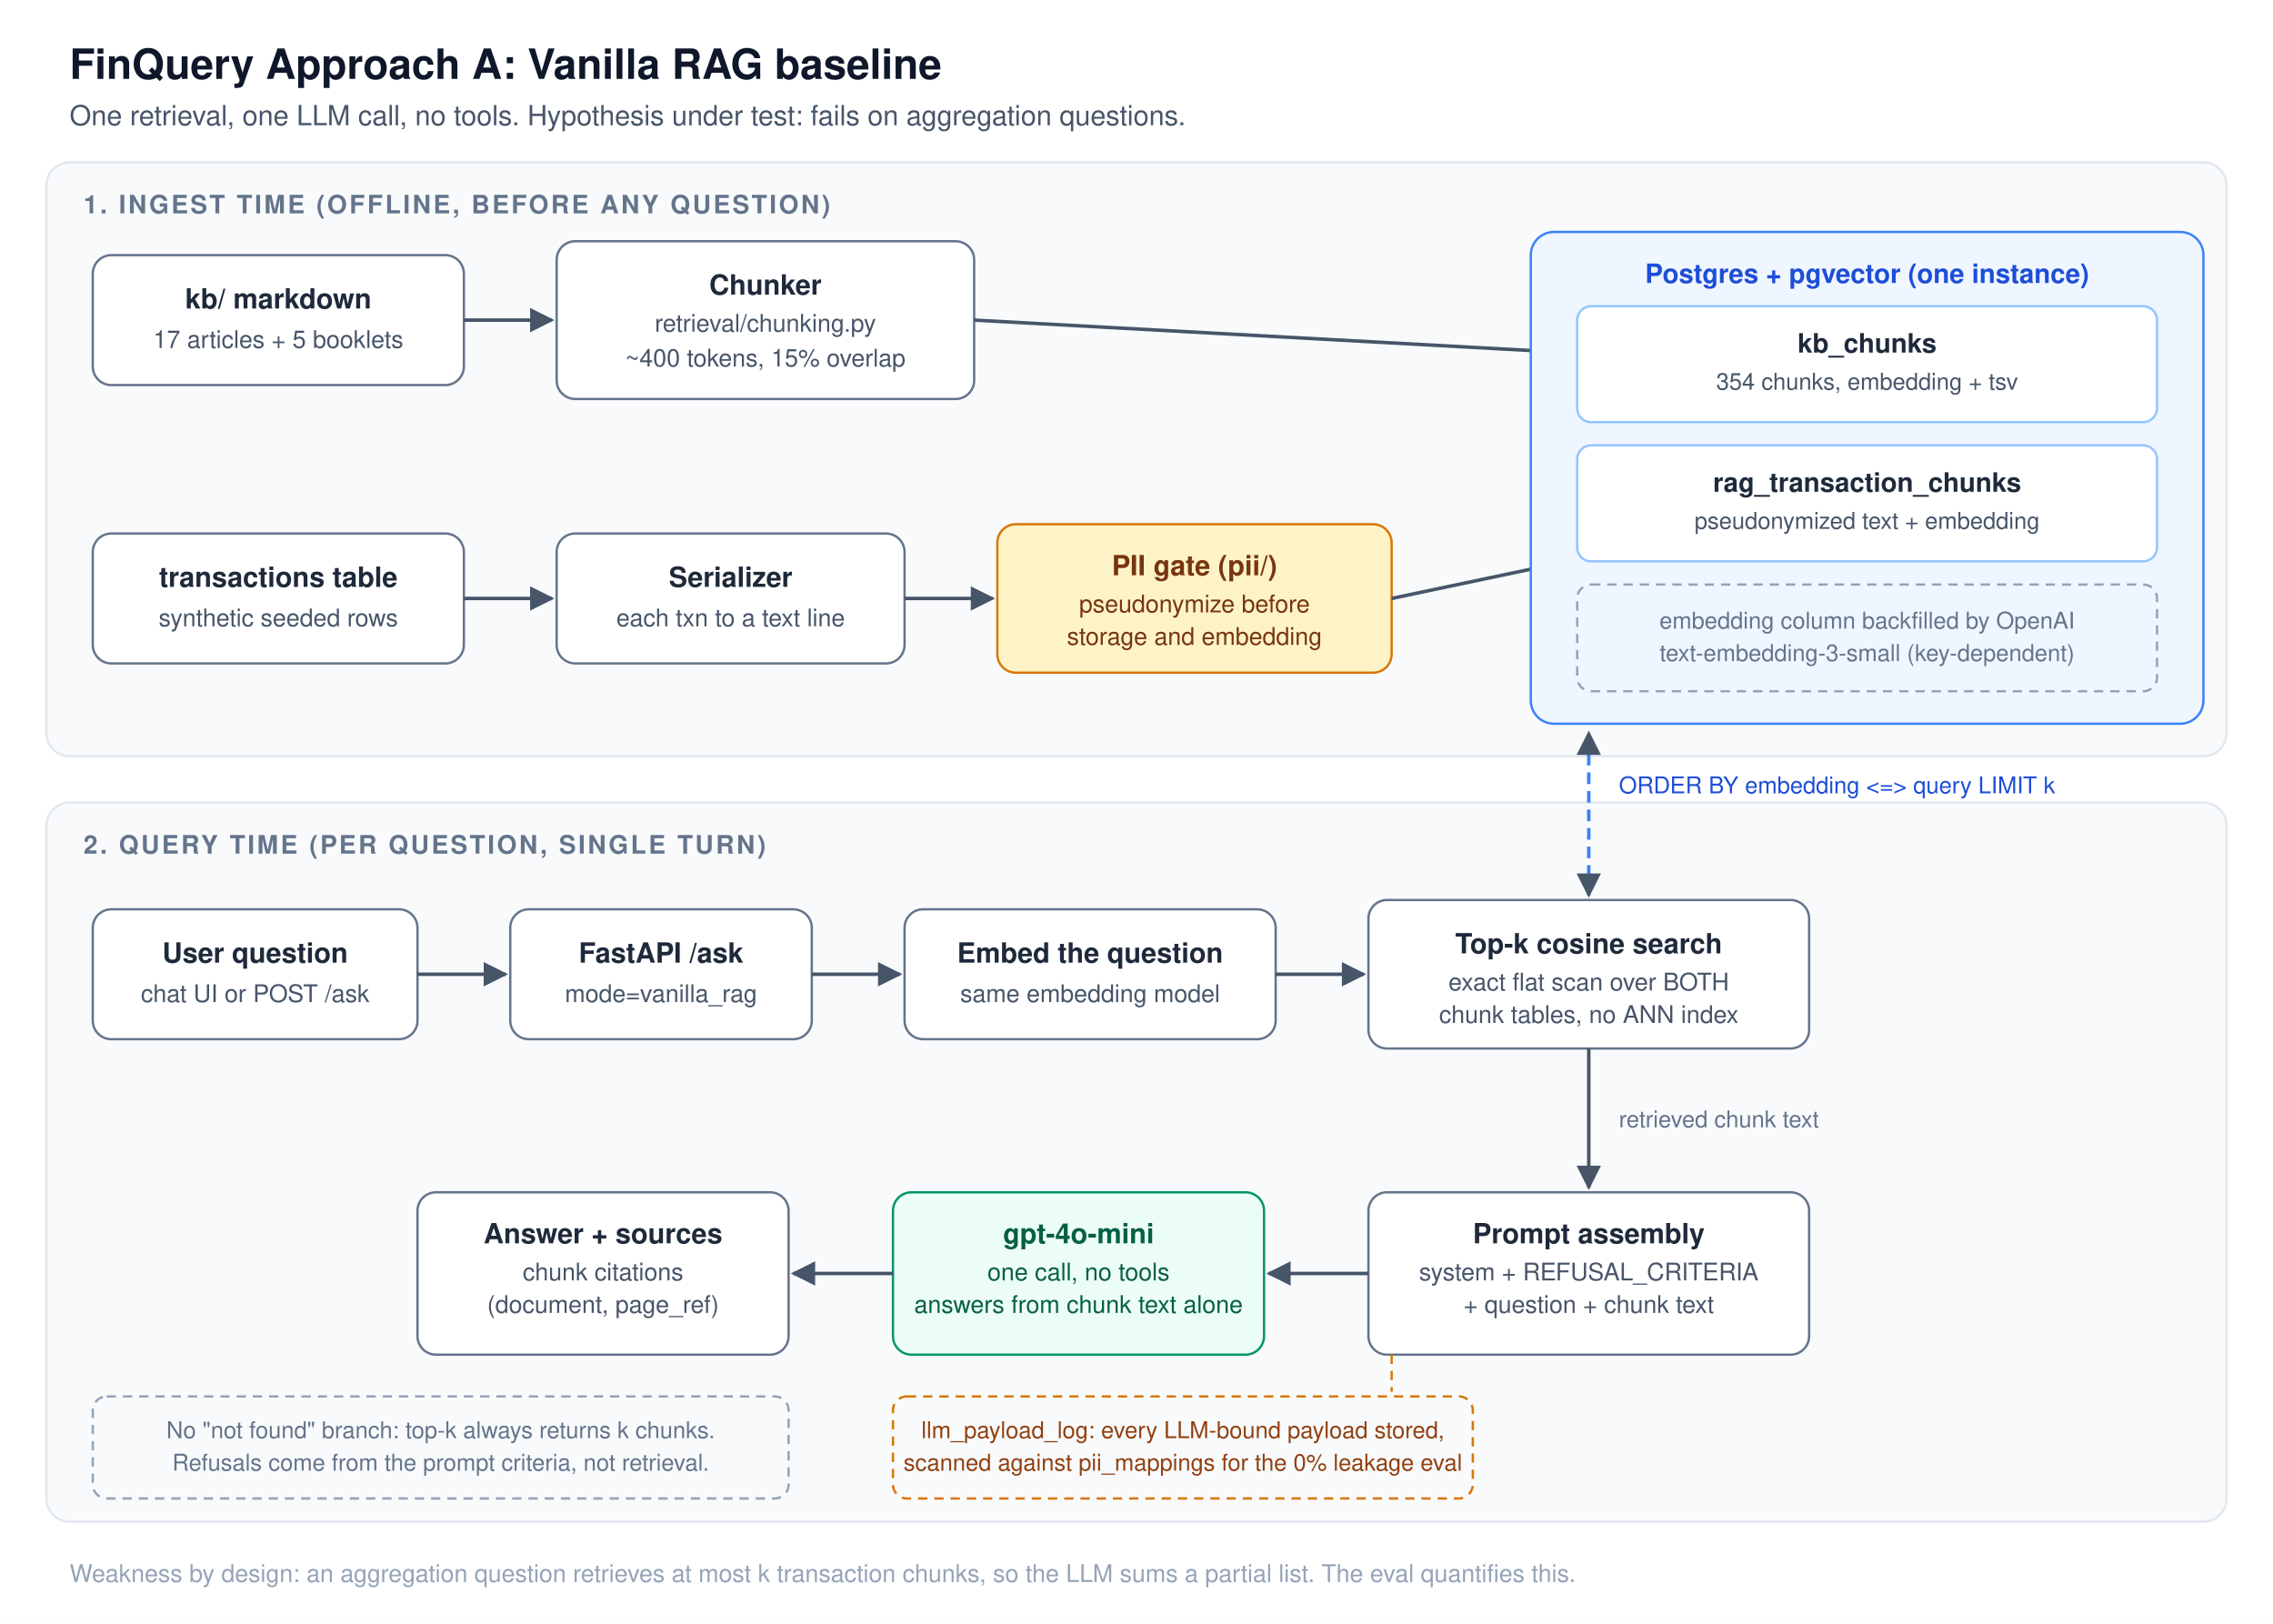
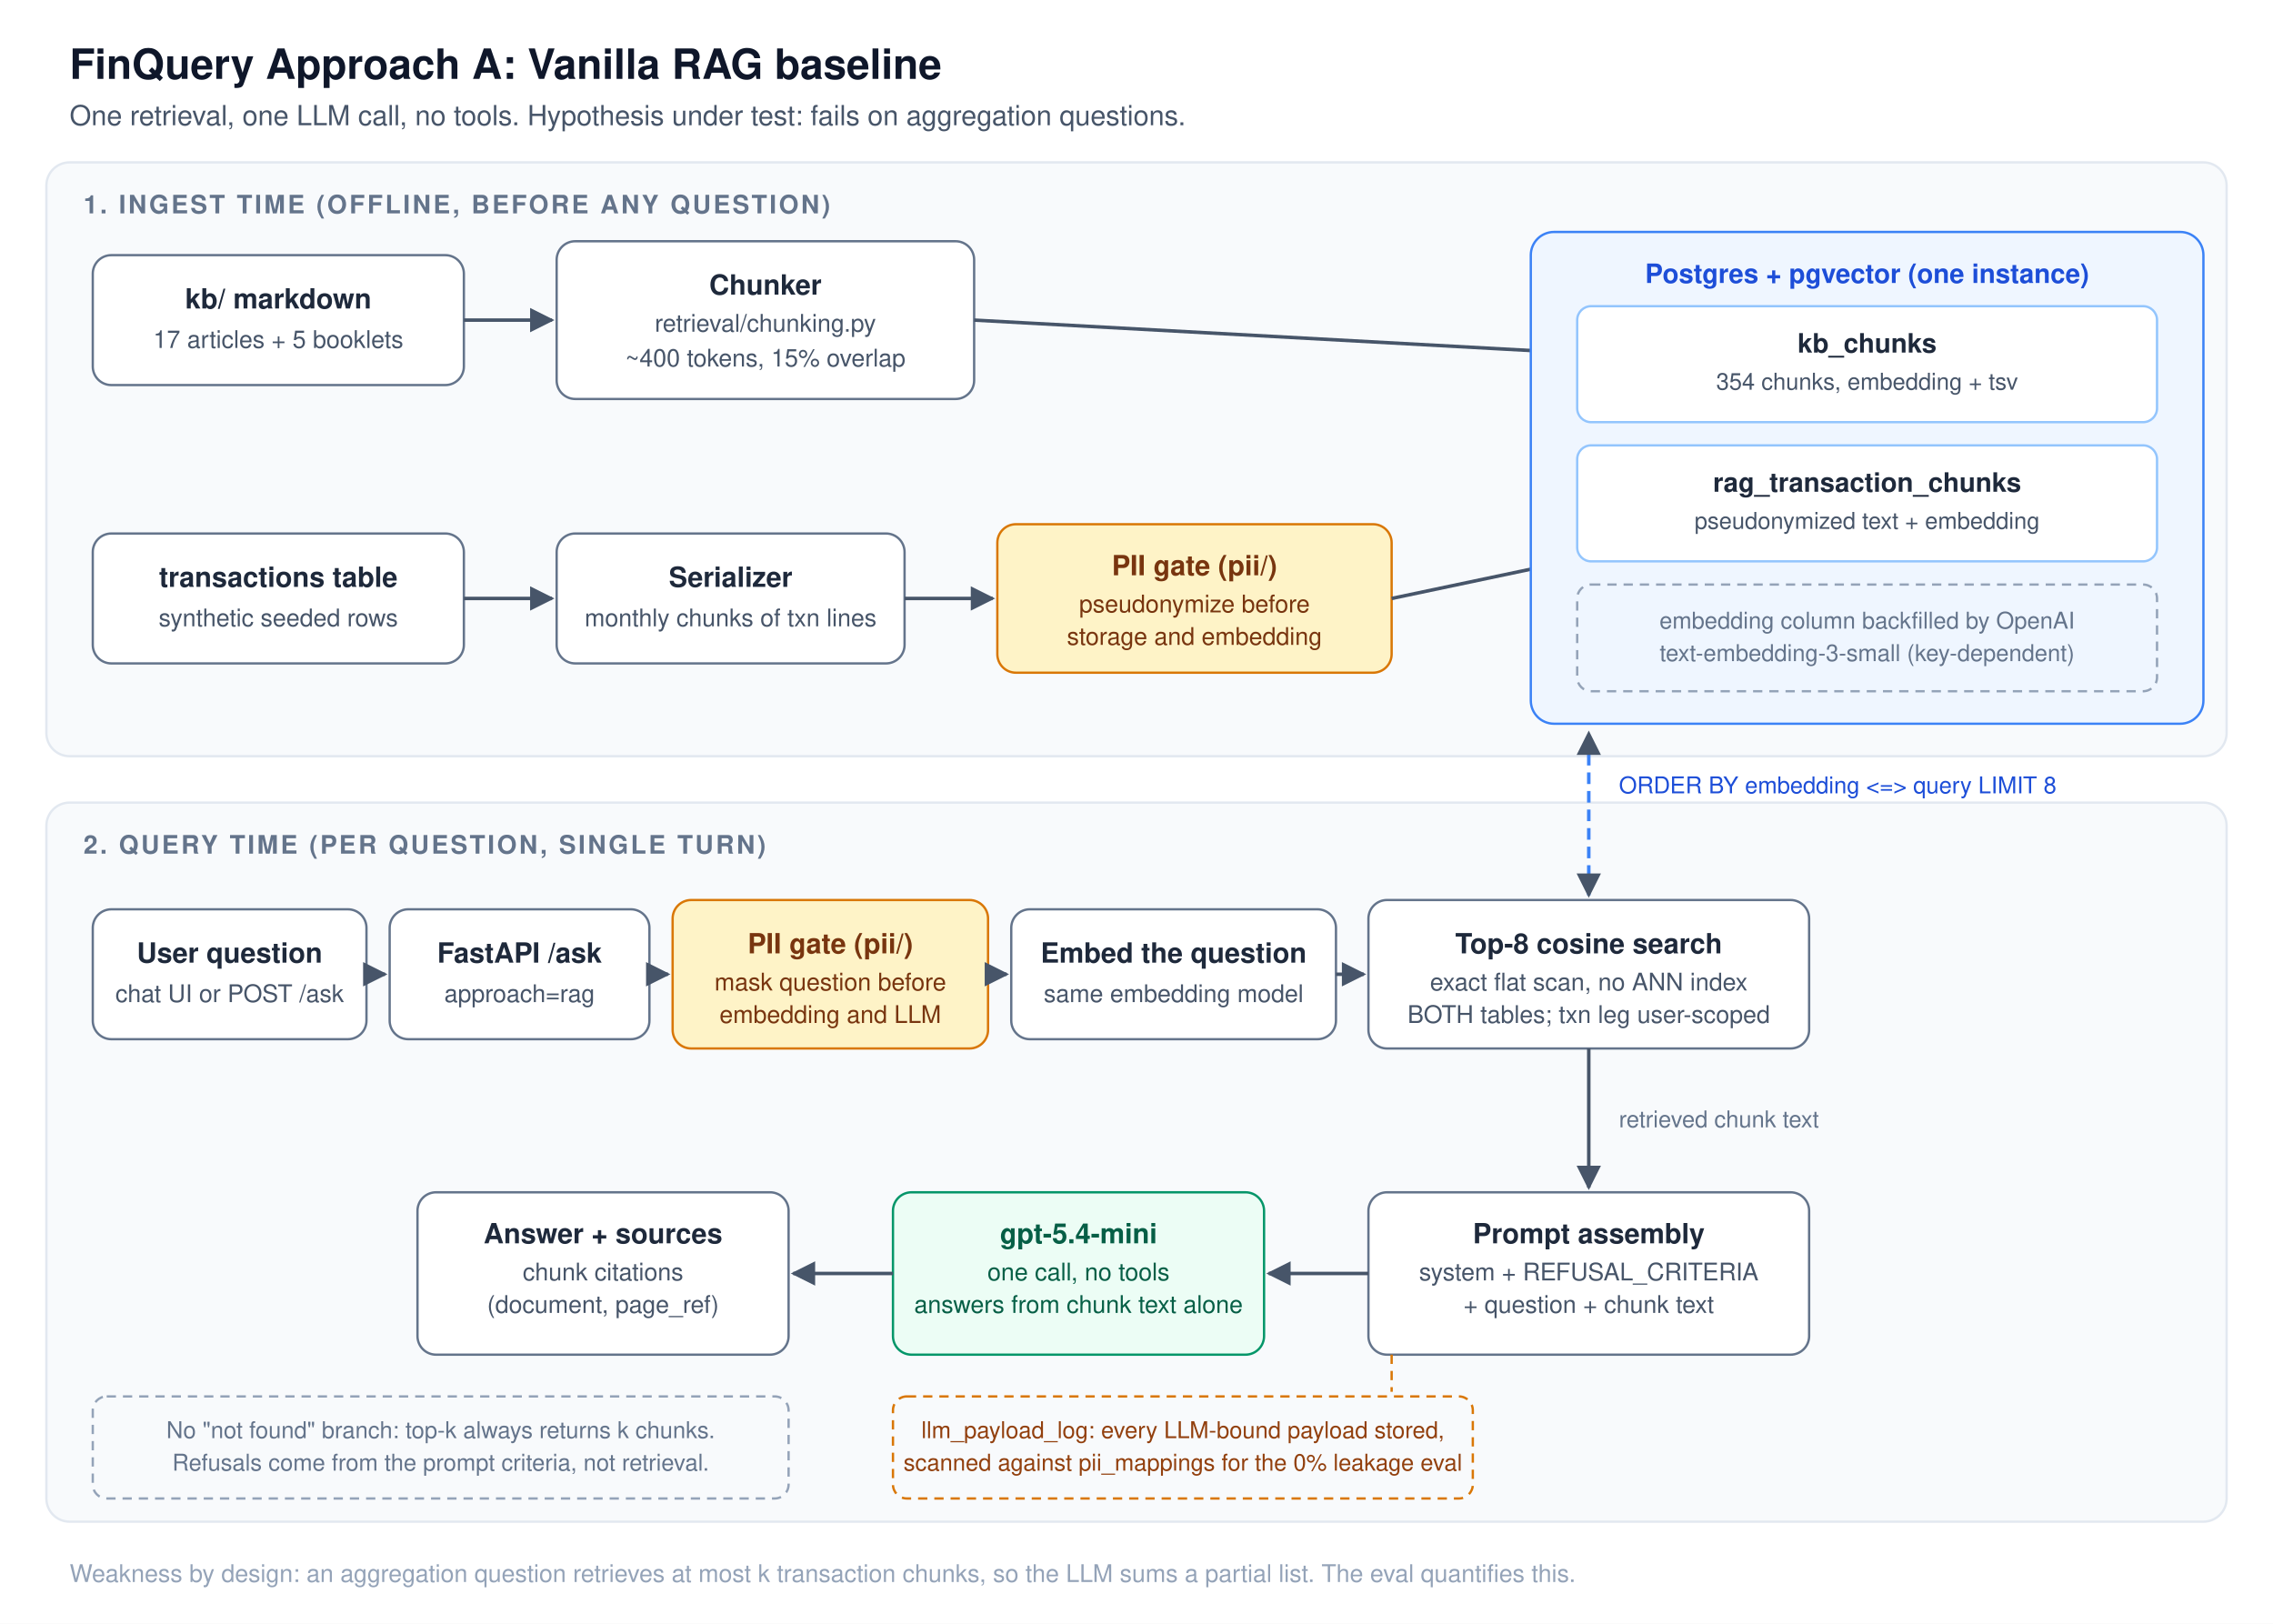
<svg xmlns="http://www.w3.org/2000/svg" width="980" height="700" viewBox="0 0 980 700" font-family="-apple-system, 'Segoe UI', Helvetica, Arial, sans-serif">
  <defs>
    <marker id="arrow" viewBox="0 0 10 10" refX="9" refY="5" markerWidth="7" markerHeight="7" orient="auto-start-reverse">
      <path d="M0,0 L10,5 L0,10 z" fill="#475569" />
    </marker>
  </defs>
  <rect width="980" height="700" fill="#ffffff" />
  <text x="30" y="34" font-size="18" font-weight="700" fill="#0f172a">FinQuery Approach A: Vanilla RAG baseline</text>
  <text x="30" y="54" font-size="12" fill="#475569">One retrieval, one LLM call, no tools. Hypothesis under test: fails on aggregation questions.</text>
  <rect x="20" y="70" width="940" height="256" rx="10" fill="#f8fafc" stroke="#e2e8f0" />
  <text x="36" y="92" font-size="11" font-weight="700" letter-spacing="1" fill="#64748b">1. INGEST TIME (OFFLINE, BEFORE ANY QUESTION)</text>
  <rect x="40" y="110" width="160" height="56" rx="8" fill="#ffffff" stroke="#64748b" />
  <text x="120" y="133" font-size="12" font-weight="600" fill="#1e293b" text-anchor="middle">kb/ markdown</text>
  <text x="120" y="150" font-size="10.5" fill="#475569" text-anchor="middle">17 articles + 5 booklets</text>
  <line x1="200" y1="138" x2="238" y2="138" stroke="#475569" stroke-width="1.5" marker-end="url(#arrow)" />
  <rect x="240" y="104" width="180" height="68" rx="8" fill="#ffffff" stroke="#64748b" />
  <text x="330" y="127" font-size="12" font-weight="600" fill="#1e293b" text-anchor="middle">Chunker</text>
  <text x="330" y="143" font-size="10.5" fill="#475569" text-anchor="middle">retrieval/chunking.py</text>
  <text x="330" y="158" font-size="10.5" fill="#475569" text-anchor="middle">~400 tokens, 15% overlap</text>
  <line x1="420" y1="138" x2="676" y2="152" stroke="#475569" stroke-width="1.5" marker-end="url(#arrow)" />
  <rect x="40" y="230" width="160" height="56" rx="8" fill="#ffffff" stroke="#64748b" />
  <text x="120" y="253" font-size="12" font-weight="600" fill="#1e293b" text-anchor="middle">transactions table</text>
  <text x="120" y="270" font-size="10.5" fill="#475569" text-anchor="middle">synthetic seeded rows</text>
  <line x1="200" y1="258" x2="238" y2="258" stroke="#475569" stroke-width="1.5" marker-end="url(#arrow)" />
  <rect x="240" y="230" width="150" height="56" rx="8" fill="#ffffff" stroke="#64748b" />
  <text x="315" y="253" font-size="12" font-weight="600" fill="#1e293b" text-anchor="middle">Serializer</text>
-   <text x="315" y="270" font-size="10.5" fill="#475569" text-anchor="middle">each txn to a text line</text>
+   <text x="315" y="270" font-size="10.5" fill="#475569" text-anchor="middle">monthly chunks of txn lines</text>
  <line x1="390" y1="258" x2="428" y2="258" stroke="#475569" stroke-width="1.5" marker-end="url(#arrow)" />
  <rect x="430" y="226" width="170" height="64" rx="8" fill="#fef3c7" stroke="#d97706" />
  <text x="515" y="248" font-size="12" font-weight="600" fill="#78350f" text-anchor="middle">PII gate (pii/)</text>
  <text x="515" y="264" font-size="10.5" fill="#78350f" text-anchor="middle">pseudonymize before</text>
  <text x="515" y="278" font-size="10.5" fill="#78350f" text-anchor="middle">storage and embedding</text>
  <line x1="600" y1="258" x2="676" y2="242" stroke="#475569" stroke-width="1.5" marker-end="url(#arrow)" />
  <rect x="660" y="100" width="290" height="212" rx="10" fill="#eff6ff" stroke="#3b82f6" />
  <text x="805" y="122" font-size="11.5" font-weight="700" fill="#1d4ed8" text-anchor="middle">Postgres + pgvector (one instance)</text>
  <rect x="680" y="132" width="250" height="50" rx="6" fill="#ffffff" stroke="#93c5fd" />
  <text x="805" y="152" font-size="11.5" font-weight="600" fill="#1e293b" text-anchor="middle">kb_chunks</text>
  <text x="805" y="168" font-size="10" fill="#475569" text-anchor="middle">354 chunks, embedding + tsv</text>
  <rect x="680" y="192" width="250" height="50" rx="6" fill="#ffffff" stroke="#93c5fd" />
  <text x="805" y="212" font-size="11.5" font-weight="600" fill="#1e293b" text-anchor="middle">rag_transaction_chunks</text>
  <text x="805" y="228" font-size="10" fill="#475569" text-anchor="middle">pseudonymized text + embedding</text>
  <rect x="680" y="252" width="250" height="46" rx="6" fill="none" stroke="#94a3b8" stroke-dasharray="4 3" />
  <text x="805" y="271" font-size="10" fill="#64748b" text-anchor="middle">embedding column backfilled by OpenAI</text>
  <text x="805" y="285" font-size="10" fill="#64748b" text-anchor="middle">text-embedding-3-small (key-dependent)</text>
  <rect x="20" y="346" width="940" height="310" rx="10" fill="#f8fafc" stroke="#e2e8f0" />
  <text x="36" y="368" font-size="11" font-weight="700" letter-spacing="1" fill="#64748b">2. QUERY TIME (PER QUESTION, SINGLE TURN)</text>
-   <rect x="40" y="392" width="140" height="56" rx="8" fill="#ffffff" stroke="#64748b" />
-   <text x="110" y="415" font-size="12" font-weight="600" fill="#1e293b" text-anchor="middle">User question</text>
-   <text x="110" y="432" font-size="10.5" fill="#475569" text-anchor="middle">chat UI or POST /ask</text>
-   <line x1="180" y1="420" x2="218" y2="420" stroke="#475569" stroke-width="1.5" marker-end="url(#arrow)" />
-   <rect x="220" y="392" width="130" height="56" rx="8" fill="#ffffff" stroke="#64748b" />
-   <text x="285" y="415" font-size="12" font-weight="600" fill="#1e293b" text-anchor="middle">FastAPI /ask</text>
-   <text x="285" y="432" font-size="10.5" fill="#475569" text-anchor="middle">mode=vanilla_rag</text>
-   <line x1="350" y1="420" x2="388" y2="420" stroke="#475569" stroke-width="1.5" marker-end="url(#arrow)" />
-   <rect x="390" y="392" width="160" height="56" rx="8" fill="#ffffff" stroke="#64748b" />
-   <text x="470" y="415" font-size="12" font-weight="600" fill="#1e293b" text-anchor="middle">Embed the question</text>
-   <text x="470" y="432" font-size="10.5" fill="#475569" text-anchor="middle">same embedding model</text>
-   <line x1="550" y1="420" x2="588" y2="420" stroke="#475569" stroke-width="1.5" marker-end="url(#arrow)" />
+   <rect x="40" y="392" width="118" height="56" rx="8" fill="#ffffff" stroke="#64748b" />
+   <text x="99" y="415" font-size="12" font-weight="600" fill="#1e293b" text-anchor="middle">User question</text>
+   <text x="99" y="432" font-size="10.5" fill="#475569" text-anchor="middle">chat UI or POST /ask</text>
+   <line x1="158" y1="420" x2="166" y2="420" stroke="#475569" stroke-width="1.5" marker-end="url(#arrow)" />
+   <rect x="168" y="392" width="112" height="56" rx="8" fill="#ffffff" stroke="#64748b" />
+   <text x="224" y="415" font-size="12" font-weight="600" fill="#1e293b" text-anchor="middle">FastAPI /ask</text>
+   <text x="224" y="432" font-size="10.5" fill="#475569" text-anchor="middle">approach=rag</text>
+   <line x1="280" y1="420" x2="288" y2="420" stroke="#475569" stroke-width="1.5" marker-end="url(#arrow)" />
+   <rect x="290" y="388" width="136" height="64" rx="8" fill="#fef3c7" stroke="#d97706" />
+   <text x="358" y="411" font-size="12" font-weight="600" fill="#78350f" text-anchor="middle">PII gate (pii/)</text>
+   <text x="358" y="427" font-size="10.5" fill="#78350f" text-anchor="middle">mask question before</text>
+   <text x="358" y="441" font-size="10.5" fill="#78350f" text-anchor="middle">embedding and LLM</text>
+   <line x1="426" y1="420" x2="434" y2="420" stroke="#475569" stroke-width="1.5" marker-end="url(#arrow)" />
+   <rect x="436" y="392" width="140" height="56" rx="8" fill="#ffffff" stroke="#64748b" />
+   <text x="506" y="415" font-size="12" font-weight="600" fill="#1e293b" text-anchor="middle">Embed the question</text>
+   <text x="506" y="432" font-size="10.5" fill="#475569" text-anchor="middle">same embedding model</text>
+   <line x1="576" y1="420" x2="588" y2="420" stroke="#475569" stroke-width="1.5" marker-end="url(#arrow)" />
  <rect x="590" y="388" width="190" height="64" rx="8" fill="#ffffff" stroke="#64748b" />
-   <text x="685" y="411" font-size="12" font-weight="600" fill="#1e293b" text-anchor="middle">Top-k cosine search</text>
-   <text x="685" y="427" font-size="10.5" fill="#475569" text-anchor="middle">exact flat scan over BOTH</text>
-   <text x="685" y="441" font-size="10.5" fill="#475569" text-anchor="middle">chunk tables, no ANN index</text>
+   <text x="685" y="411" font-size="12" font-weight="600" fill="#1e293b" text-anchor="middle">Top-8 cosine search</text>
+   <text x="685" y="427" font-size="10.5" fill="#475569" text-anchor="middle">exact flat scan, no ANN index</text>
+   <text x="685" y="441" font-size="10.5" fill="#475569" text-anchor="middle">BOTH tables; txn leg user-scoped</text>
  <line x1="685" y1="386" x2="685" y2="316" stroke="#3b82f6" stroke-width="1.5" stroke-dasharray="5 3" marker-end="url(#arrow)" marker-start="url(#arrow)" />
-   <text x="698" y="342" font-size="10" fill="#1d4ed8">ORDER BY embedding &lt;=&gt; query LIMIT k</text>
+   <text x="698" y="342" font-size="10" fill="#1d4ed8">ORDER BY embedding &lt;=&gt; query LIMIT 8</text>
  <line x1="685" y1="452" x2="685" y2="512" stroke="#475569" stroke-width="1.5" marker-end="url(#arrow)" />
  <text x="698" y="486" font-size="10" fill="#64748b">retrieved chunk text</text>
  <rect x="590" y="514" width="190" height="70" rx="8" fill="#ffffff" stroke="#64748b" />
  <text x="685" y="536" font-size="12" font-weight="600" fill="#1e293b" text-anchor="middle">Prompt assembly</text>
  <text x="685" y="552" font-size="10.5" fill="#475569" text-anchor="middle">system + REFUSAL_CRITERIA</text>
  <text x="685" y="566" font-size="10.5" fill="#475569" text-anchor="middle">+ question + chunk text</text>
  <line x1="590" y1="549" x2="547" y2="549" stroke="#475569" stroke-width="1.5" marker-end="url(#arrow)" />
  <rect x="385" y="514" width="160" height="70" rx="8" fill="#ecfdf5" stroke="#059669" />
-   <text x="465" y="536" font-size="12" font-weight="600" fill="#065f46" text-anchor="middle">gpt-4o-mini</text>
+   <text x="465" y="536" font-size="12" font-weight="600" fill="#065f46" text-anchor="middle">gpt-5.4-mini</text>
  <text x="465" y="552" font-size="10.5" fill="#065f46" text-anchor="middle">one call, no tools</text>
  <text x="465" y="566" font-size="10.5" fill="#065f46" text-anchor="middle">answers from chunk text alone</text>
  <line x1="385" y1="549" x2="342" y2="549" stroke="#475569" stroke-width="1.5" marker-end="url(#arrow)" />
  <rect x="180" y="514" width="160" height="70" rx="8" fill="#ffffff" stroke="#64748b" />
  <text x="260" y="536" font-size="12" font-weight="600" fill="#1e293b" text-anchor="middle">Answer + sources</text>
  <text x="260" y="552" font-size="10.5" fill="#475569" text-anchor="middle">chunk citations</text>
  <text x="260" y="566" font-size="10.5" fill="#475569" text-anchor="middle">(document, page_ref)</text>
  <rect x="385" y="602" width="250" height="44" rx="6" fill="none" stroke="#d97706" stroke-dasharray="4 3" />
  <text x="510" y="620" font-size="10" fill="#92400e" text-anchor="middle">llm_payload_log: every LLM-bound payload stored,</text>
  <text x="510" y="634" font-size="10" fill="#92400e" text-anchor="middle">scanned against pii_mappings for the 0% leakage eval</text>
  <line x1="600" y1="584" x2="600" y2="600" stroke="#d97706" stroke-width="1" stroke-dasharray="4 3" />
  <rect x="40" y="602" width="300" height="44" rx="6" fill="none" stroke="#94a3b8" stroke-dasharray="4 3" />
  <text x="190" y="620" font-size="10" fill="#64748b" text-anchor="middle">No "not found" branch: top-k always returns k chunks.</text>
  <text x="190" y="634" font-size="10" fill="#64748b" text-anchor="middle">Refusals come from the prompt criteria, not retrieval.</text>
  <text x="30" y="682" font-size="10.5" fill="#94a3b8">Weakness by design: an aggregation question retrieves at most k transaction chunks, so the LLM sums a partial list. The eval quantifies this.</text>
</svg>
